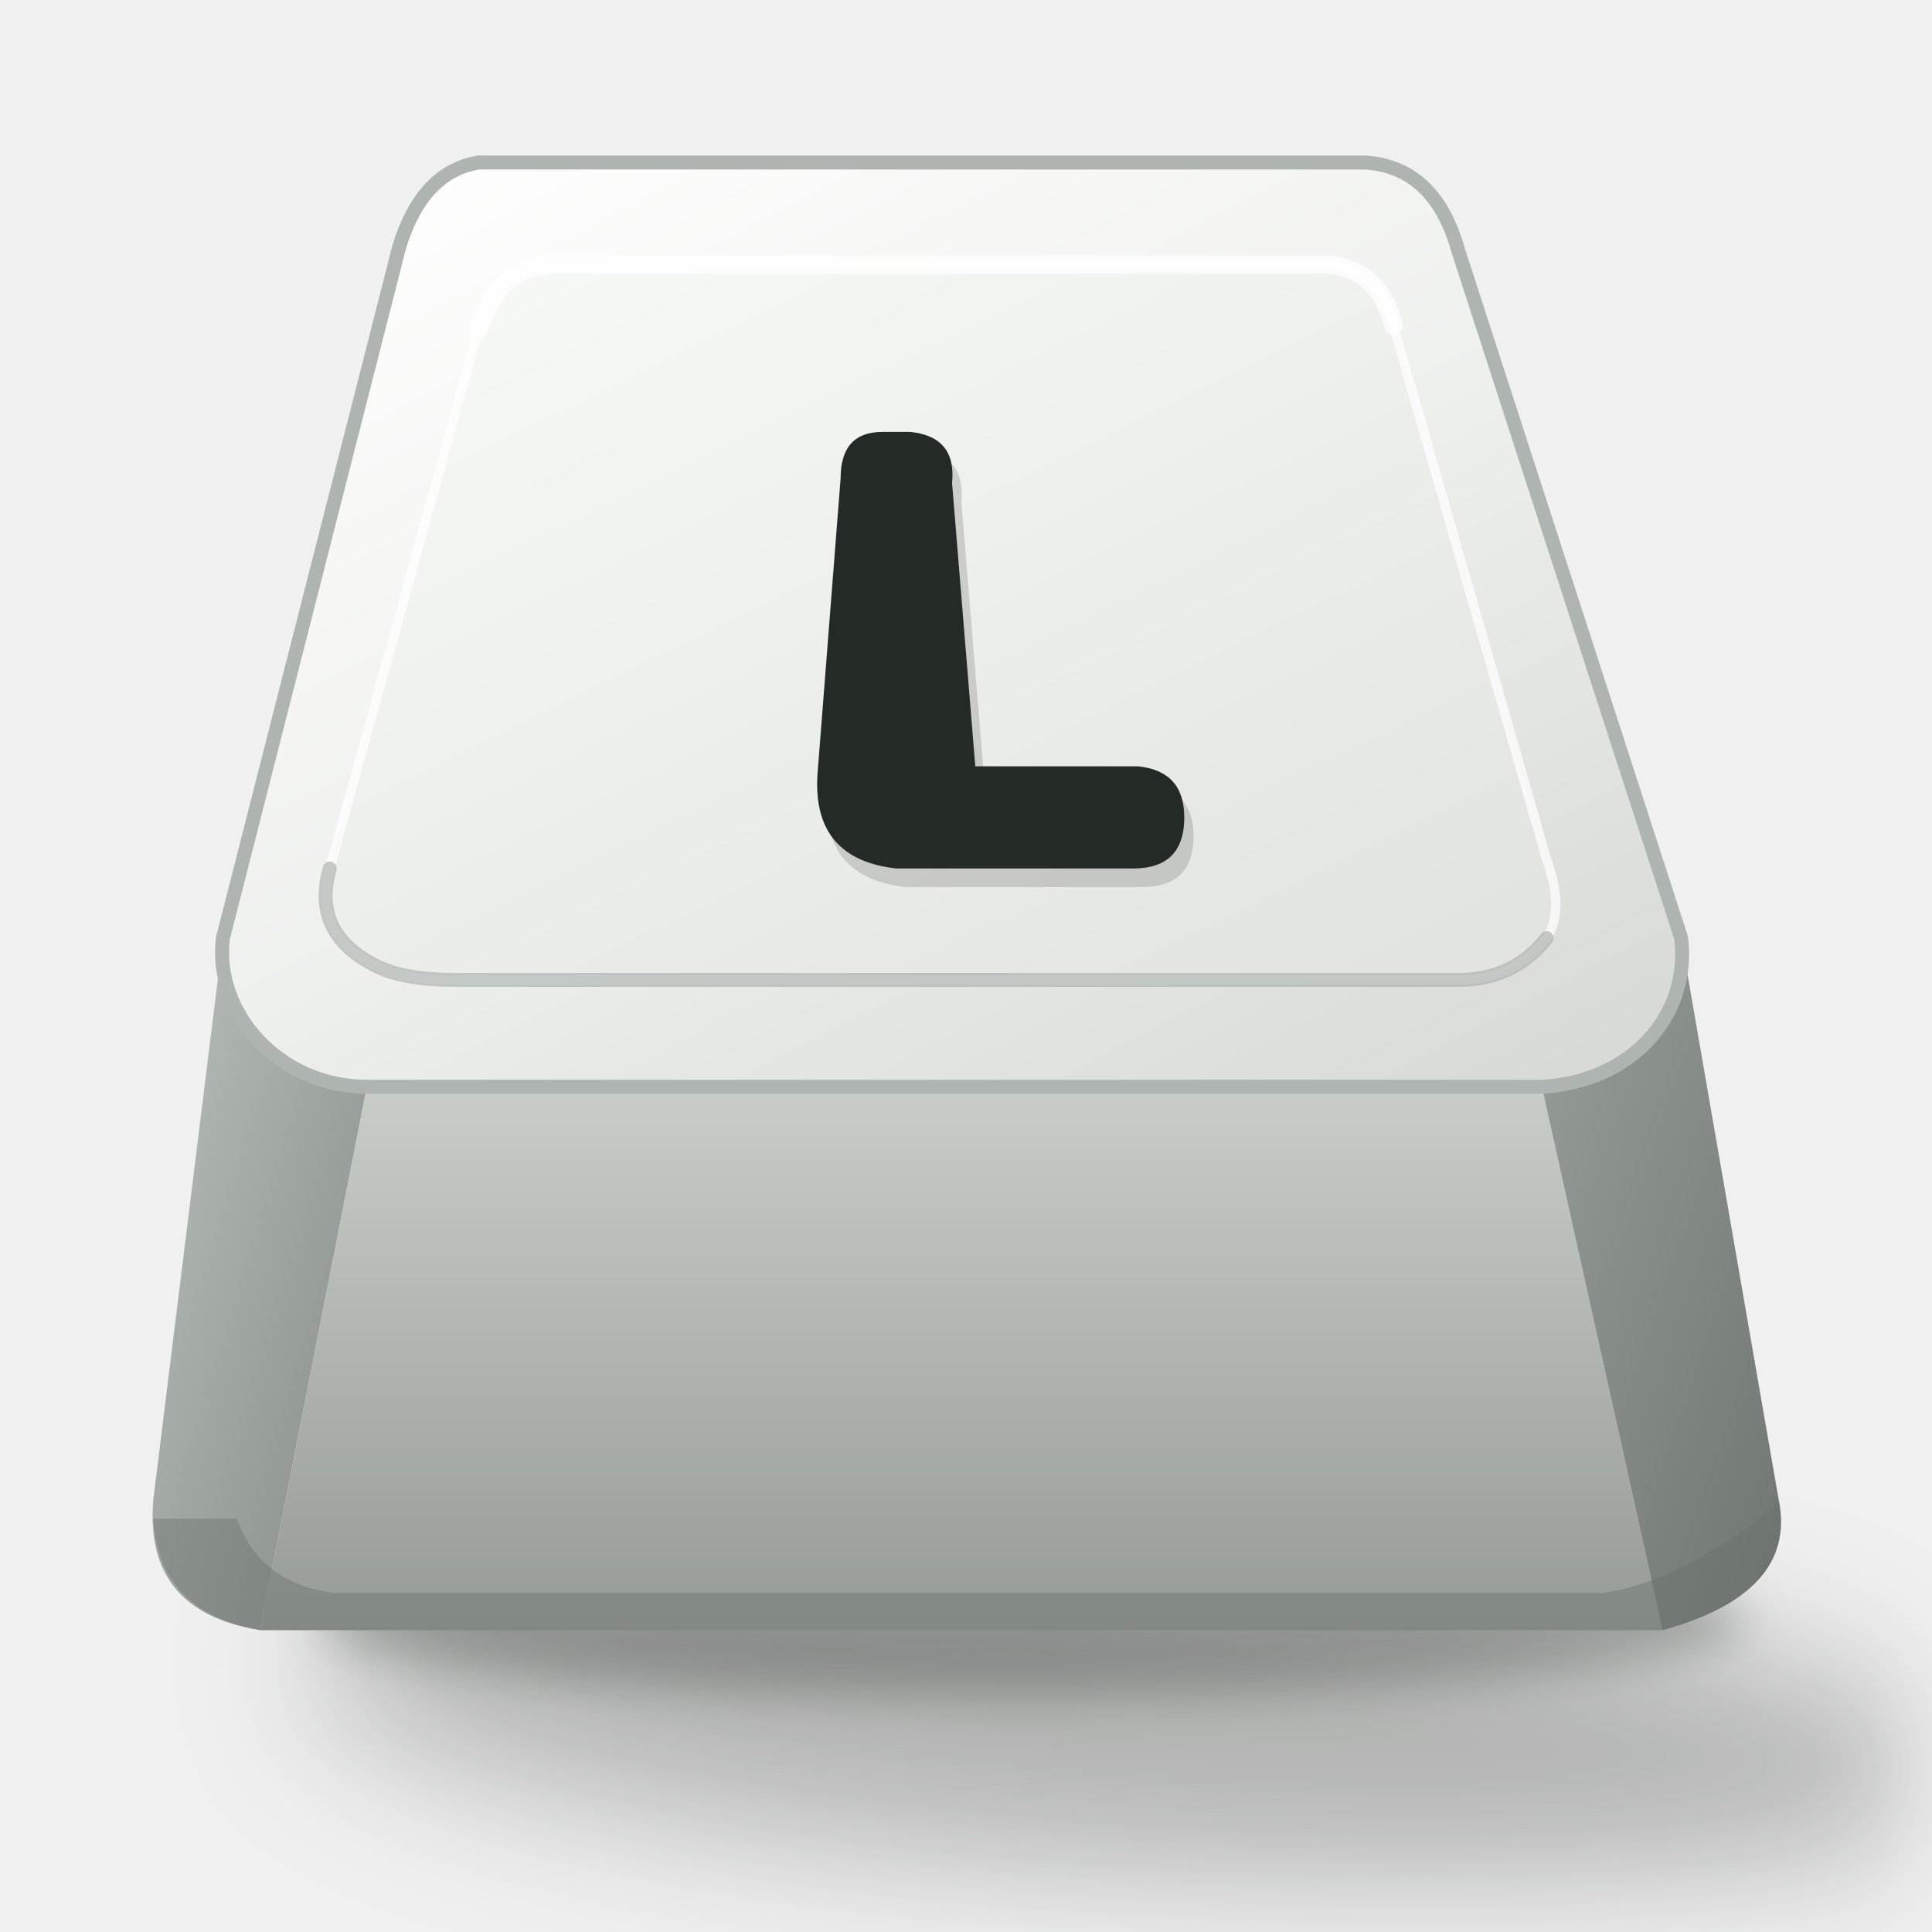
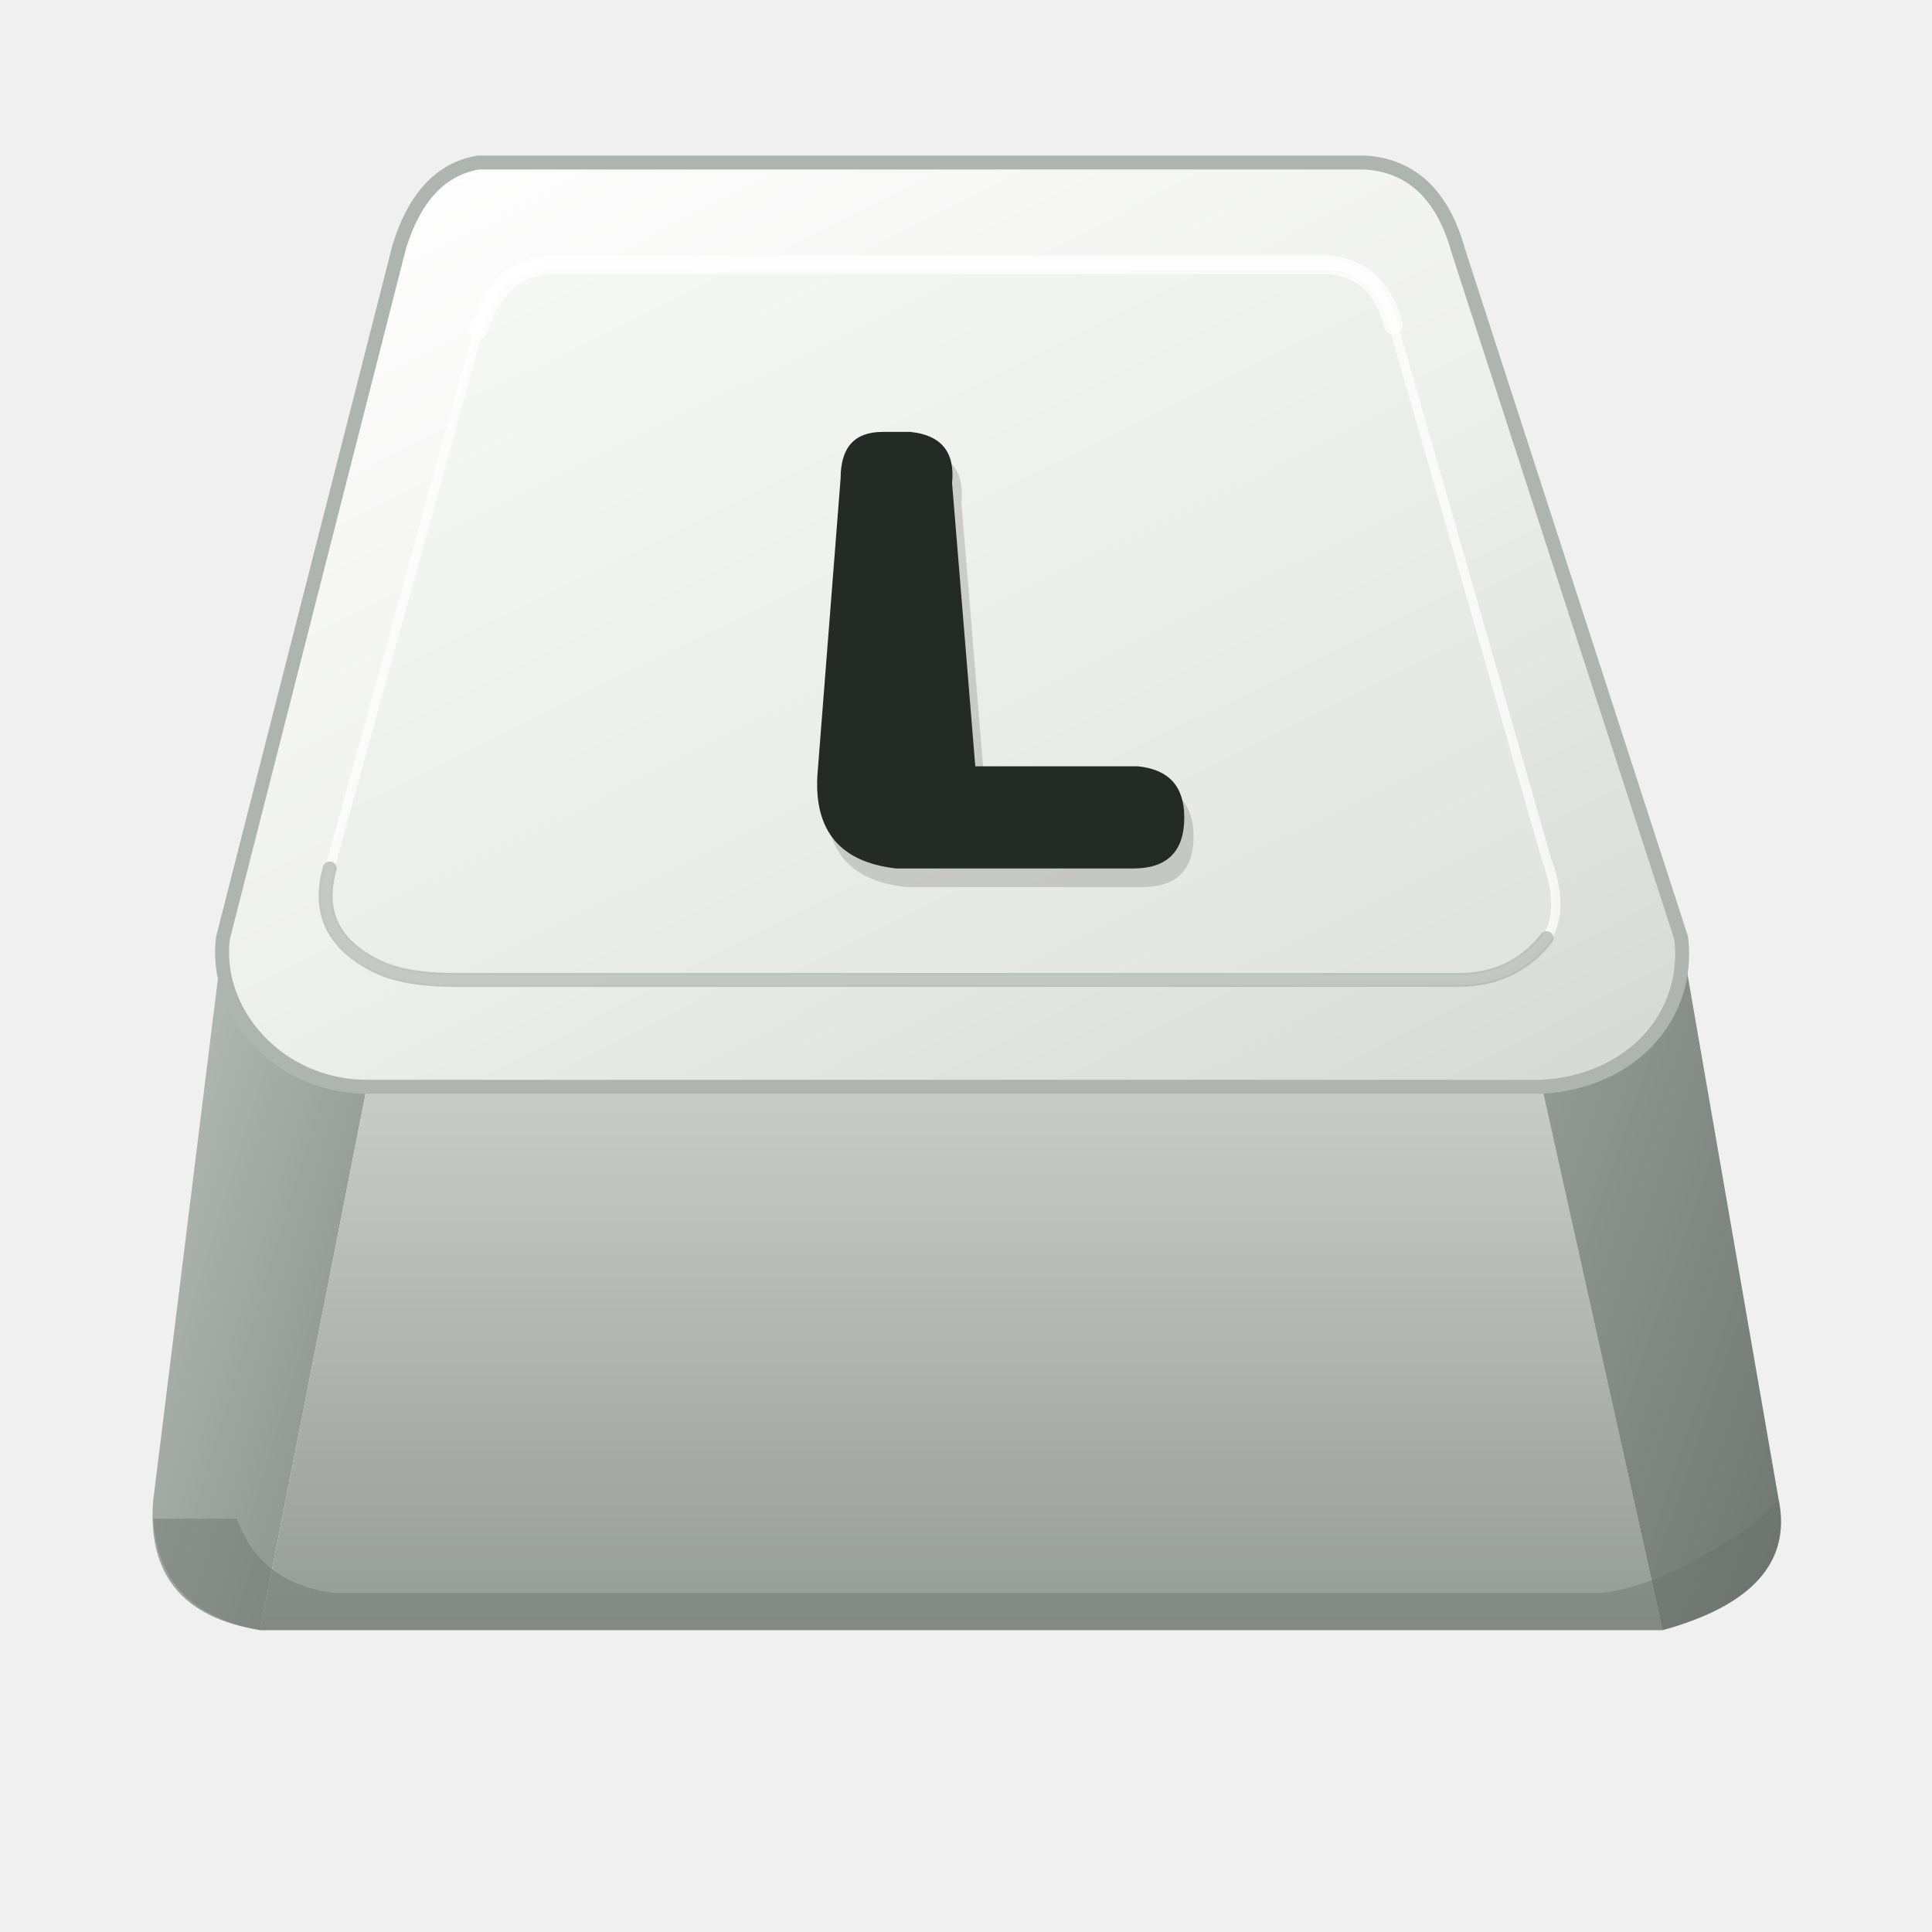
<svg xmlns="http://www.w3.org/2000/svg" viewBox="48 48 416 416" role="img" aria-labelledby="title description">
  <defs>
    <linearGradient id="front" x1="0" y1="0" x2="0" y2="1">
      <stop offset="0" stop-color="#c9cdc8" />
      <stop offset="1" stop-color="#959b96" />
    </linearGradient>
    <linearGradient id="left" x1="0" y1="0" x2="1" y2="1">
      <stop offset="0" stop-color="#b9bfba" />
      <stop offset="1" stop-color="#858b86" />
    </linearGradient>
    <linearGradient id="right" x1="0" y1="0" x2="1" y2="1">
      <stop offset="0" stop-color="#979d98" />
      <stop offset="1" stop-color="#6f7571" />
    </linearGradient>
    <linearGradient id="top" x1="0.08" y1="0" x2="0.9" y2="1">
      <stop offset="0" stop-color="#ffffff" />
      <stop offset="0.52" stop-color="#eef0ec" />
      <stop offset="1" stop-color="#d7dad5" />
    </linearGradient>
    <linearGradient id="dish" x1="0" y1="0" x2="0.85" y2="1">
      <stop offset="0" stop-color="#f8faf6" />
      <stop offset="1" stop-color="#e2e5df" />
    </linearGradient>
-     <filter id="shadow" x="-30%" y="-80%" width="170%" height="260%" color-interpolation-filters="sRGB">
-       <feGaussianBlur stdDeviation="15" />
-     </filter>
-     <filter id="contact-shadow" x="-30%" y="-100%" width="170%" height="300%" color-interpolation-filters="sRGB">
-       <feGaussianBlur stdDeviation="5" />
-     </filter>
  </defs>
-   <ellipse cx="292" cy="418" rx="180" ry="33" transform="rotate(4 292 418)" fill="#222824" opacity="0.3" filter="url(#shadow)" />
-   <ellipse cx="270" cy="397" rx="154" ry="16" fill="#1e2420" opacity="0.3" filter="url(#contact-shadow)" />
  <path d="M96 250 C94 266 108 282 127 282 L104 399 Q79 395 81 371 Z" fill="url(#left)" />
  <path d="M127 282 L380 282 L406 399 L104 399 Z" fill="url(#front)" />
  <path d="M380 282 C399 281 412 267 410 250 L431 371 Q435 391 406 399 Z" fill="url(#right)" />
  <path d="M99 375 Q104 389 120 391 L393 391 Q408 389 427 375 L431 371 Q435 391 406 399 L104 399 Q82 395 81 375 Z" fill="#68706b" opacity="0.42" />
  <path d="M151 83 Q139 85 134 101 L96 250 C94 266 108 282 127 282 L380 282 C399 281 412 267 410 250 L362 102 Q357 84 342 83 Z" fill="url(#top)" stroke="#aeb4af" stroke-width="3" stroke-linejoin="round" />
  <path d="M166 105 Q155 106 151 119 L119 235 Q115 249 129 256 Q135 259 146 259 L362 259 Q374 259 381 250 Q385 244 381 233 L348 118 Q345 106 334 105 Z" fill="url(#dish)" stroke="#ffffff" stroke-opacity="0.72" stroke-width="2" />
  <path d="M151 119 Q155 106 166 105 L334 105 Q345 106 348 118" fill="none" stroke="#ffffff" stroke-width="4" stroke-linecap="round" opacity="0.72" />
  <path d="M119 235 Q115 249 129 256 Q135 259 146 259 L362 259 Q374 259 381 250" fill="none" stroke="#adb3ae" stroke-width="3" stroke-linecap="round" opacity="0.7" />
  <path d="M238 141 Q229 141 229 151 L224 215 Q223 233 241 235 L292 235 Q303 235 303 224 Q303 214 293 213 L258 213 L253 152 Q254 142 244 141 Z" fill="#111512" opacity="0.16" transform="translate(2 4)" />
  <path d="M238 141 Q229 141 229 151 L224 215 Q223 233 241 235 L292 235 Q303 235 303 224 Q303 214 293 213 L258 213 L253 152 Q254 142 244 141 Z" fill="#242a26" />
</svg>
